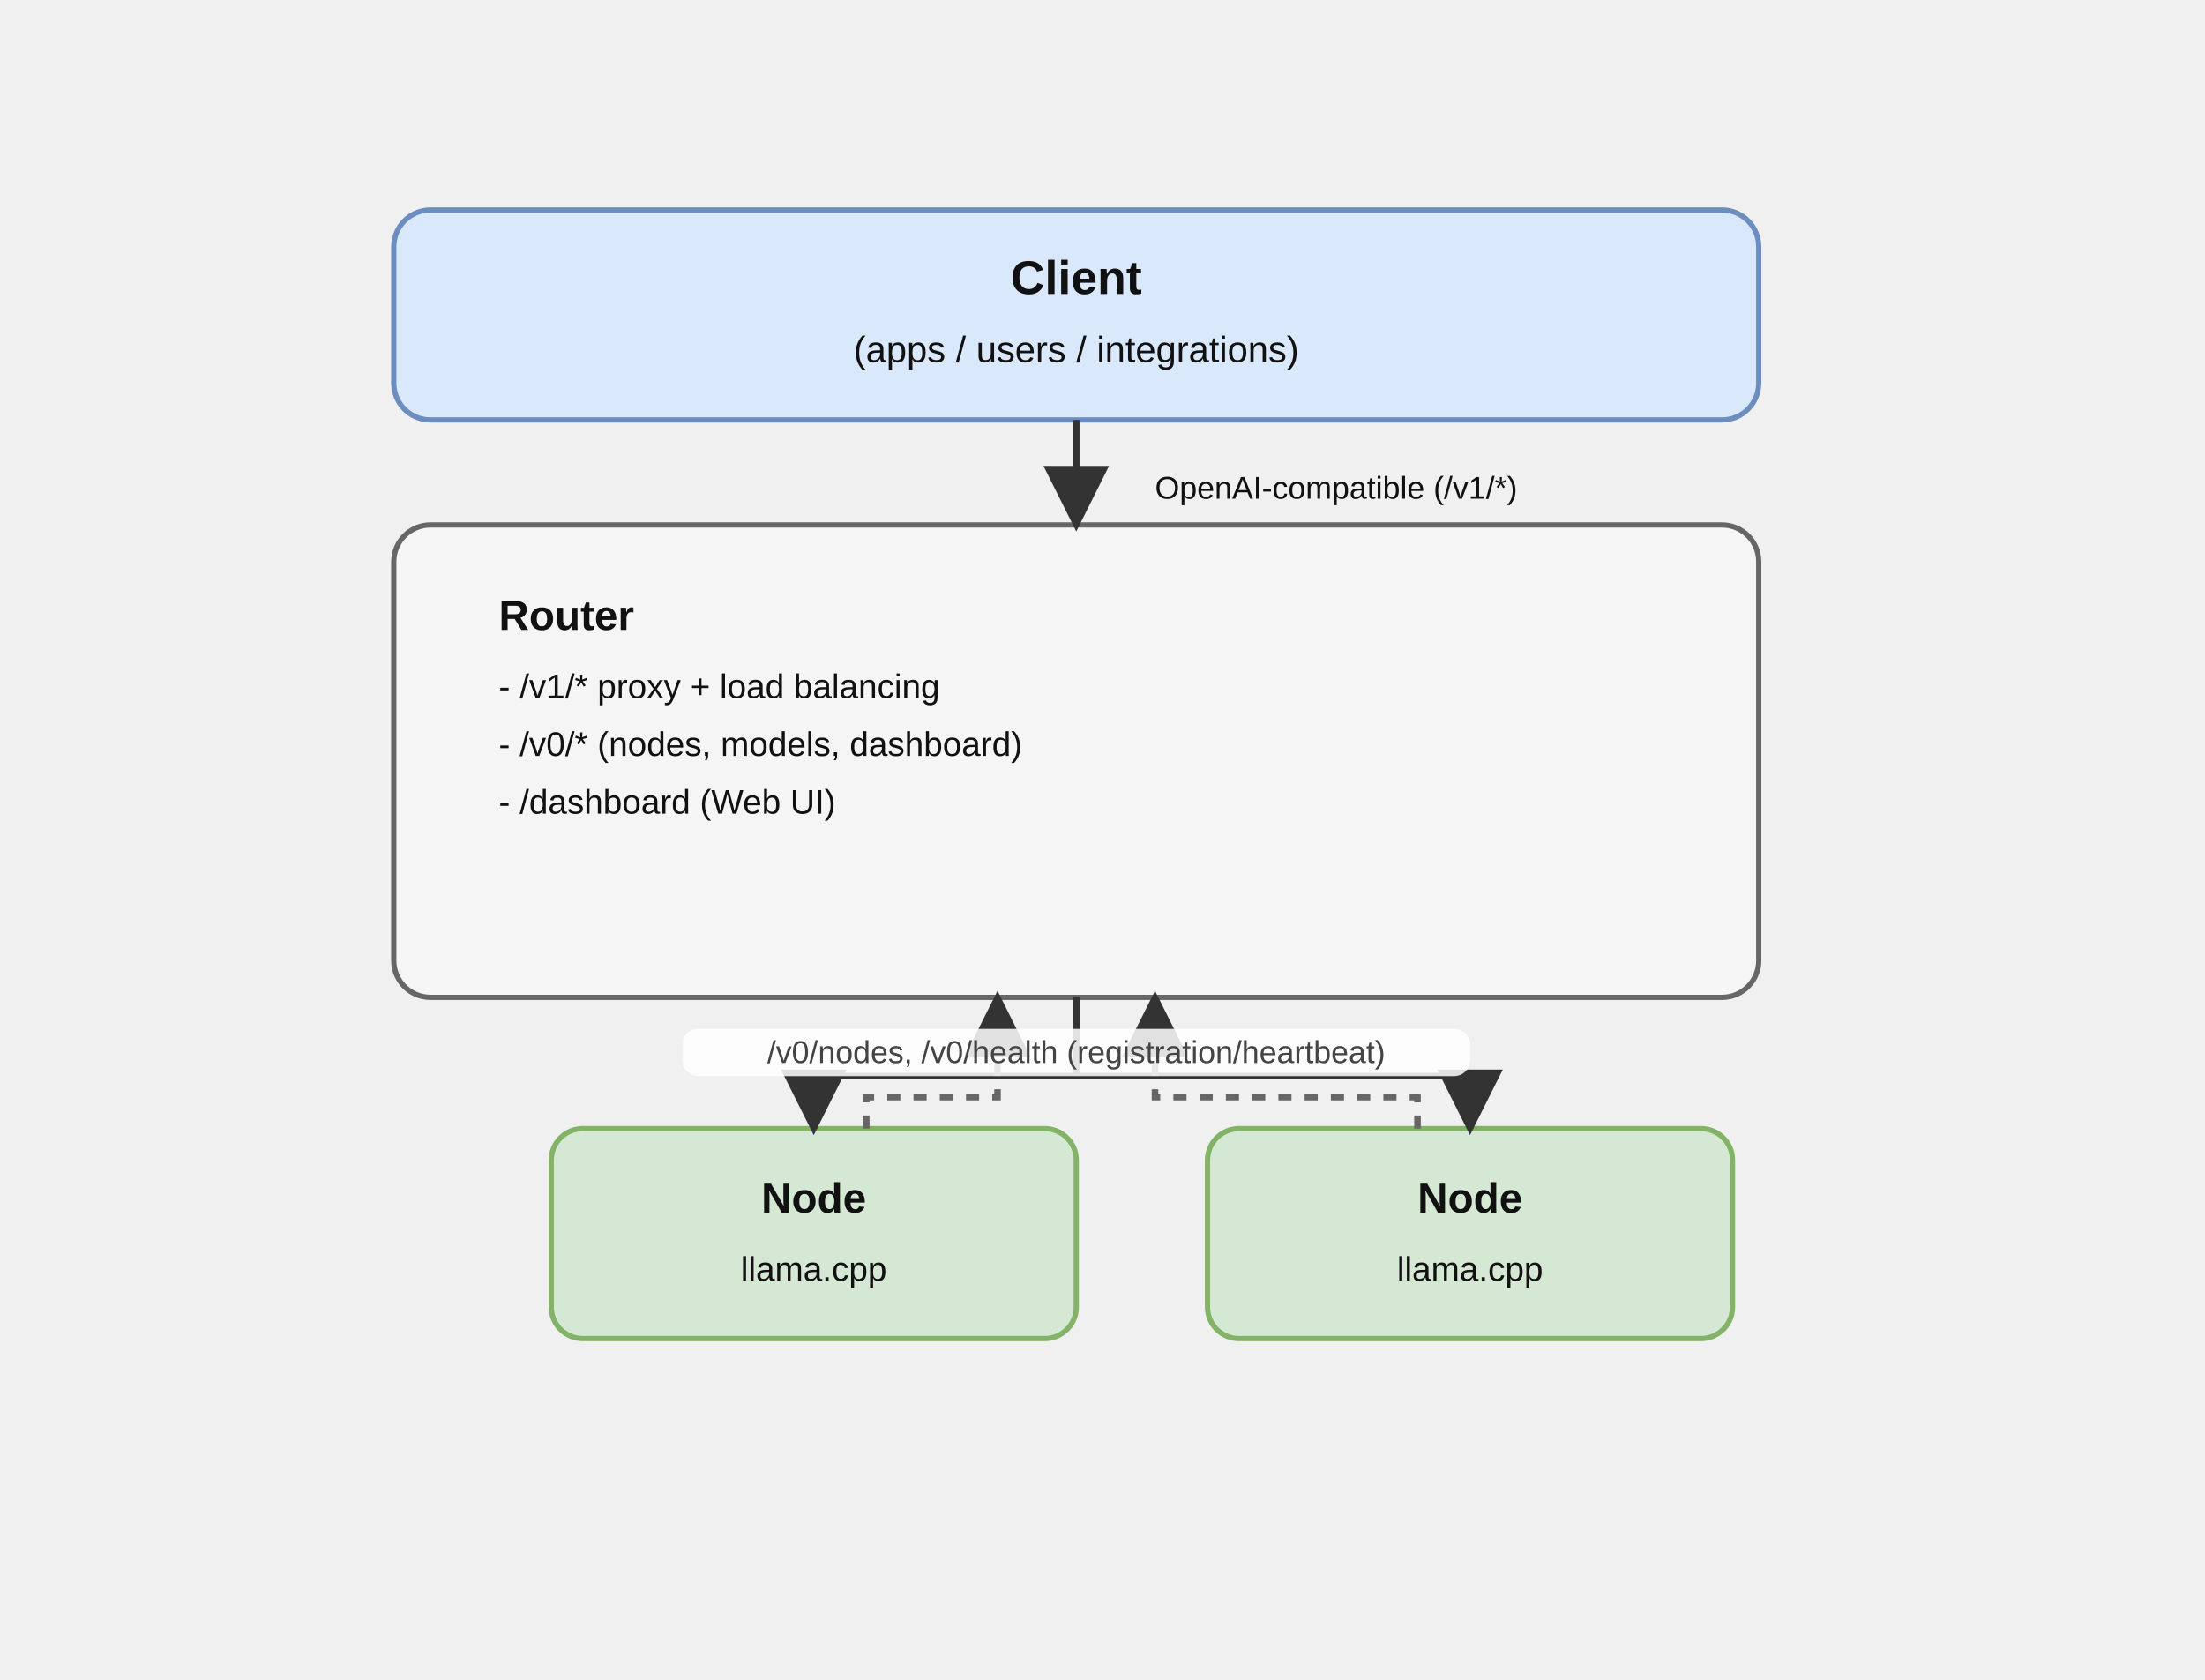
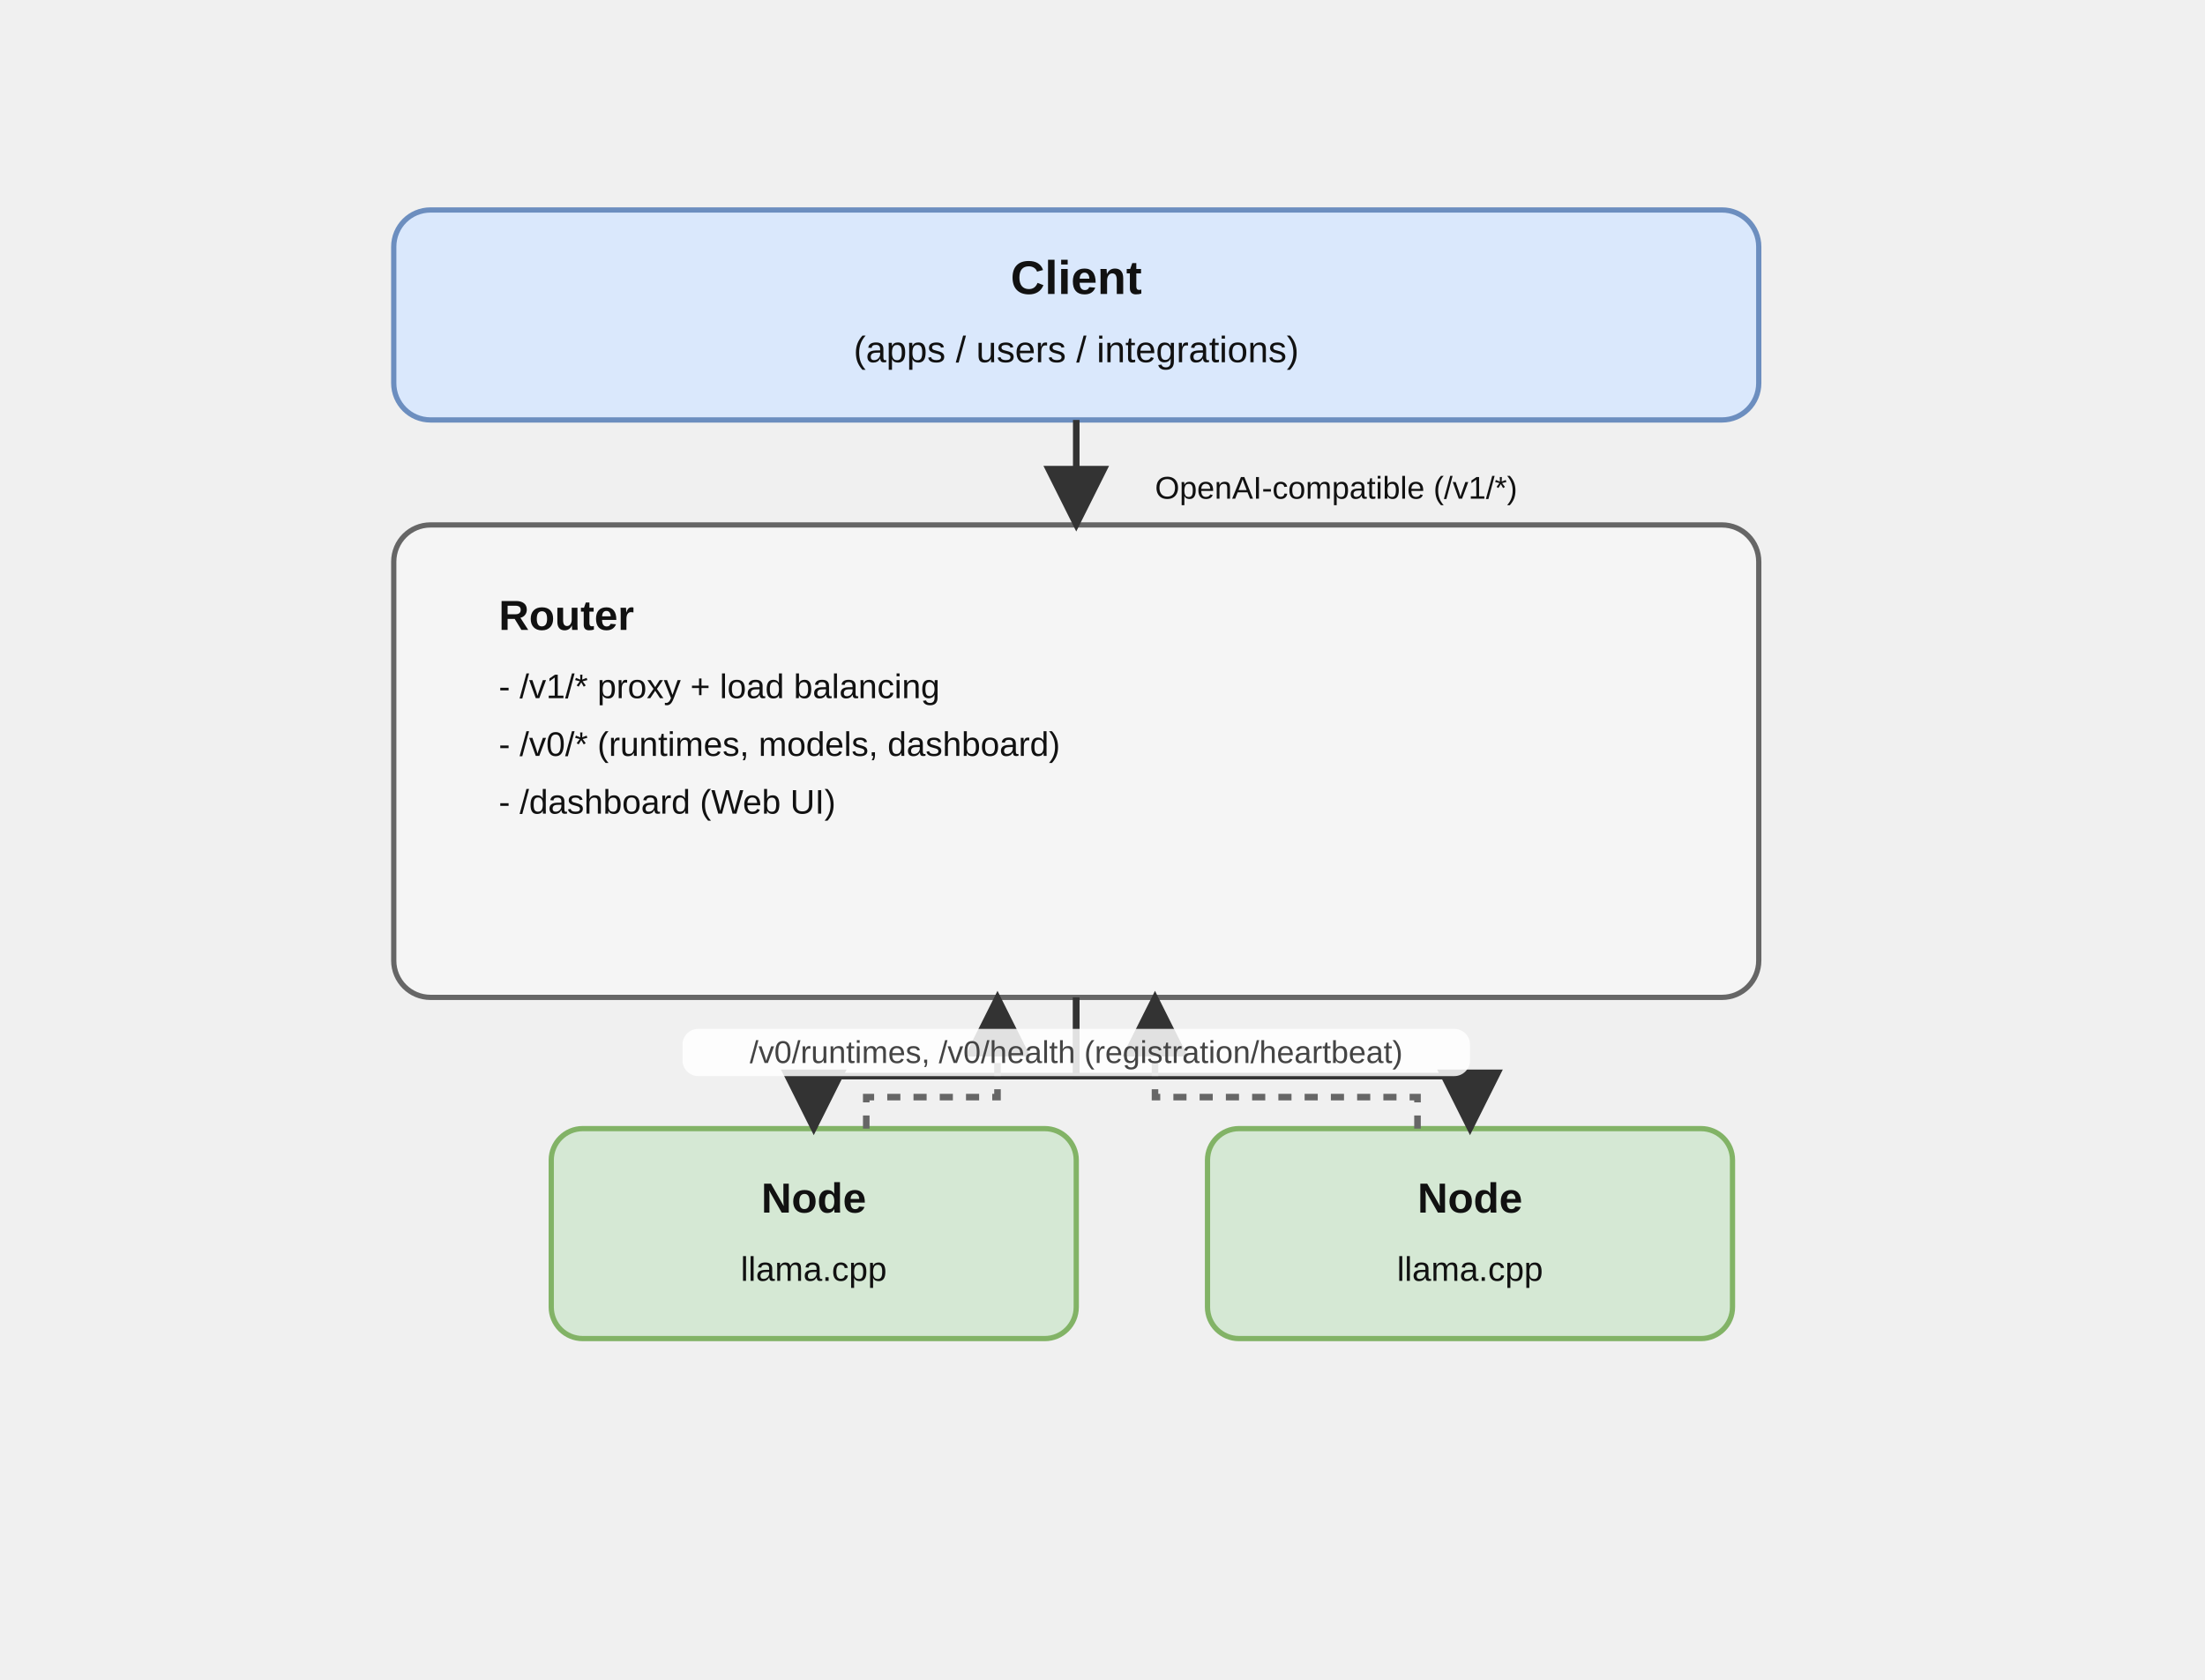
<svg xmlns="http://www.w3.org/2000/svg" width="840" height="640" viewBox="0 0 840 640">
  <defs>
    <marker id="arrow" markerWidth="10" markerHeight="10" refX="9" refY="5" orient="auto" markerUnits="strokeWidth">
      <path d="M0,0 L10,5 L0,10 Z" fill="#333333" />
    </marker>
  </defs>
  <rect x="150" y="80" width="520" height="80" rx="14" ry="14" fill="#dae8fc" stroke="#6c8ebf" stroke-width="2" />
  <text x="410" y="112" font-family="Noto Sans JP, Arial, sans-serif" font-size="18" font-weight="600" text-anchor="middle" fill="#111111">Client</text>
  <text x="410" y="138" font-family="Noto Sans JP, Arial, sans-serif" font-size="14" text-anchor="middle" fill="#111111">(apps / users / integrations)</text>
  <rect x="150" y="200" width="520" height="180" rx="14" ry="14" fill="#f5f5f5" stroke="#666666" stroke-width="2" />
  <text x="190" y="240" font-family="Noto Sans JP, Arial, sans-serif" font-size="16" font-weight="600" text-anchor="start" fill="#111111">Router</text>
  <text x="190" y="266" font-family="Noto Sans JP, Arial, sans-serif" font-size="13" text-anchor="start" fill="#111111">- /v1/* proxy + load balancing</text>
-   <text x="190" y="288" font-family="Noto Sans JP, Arial, sans-serif" font-size="13" text-anchor="start" fill="#111111">- /v0/* (nodes, models, dashboard)</text>
+   <text x="190" y="288" font-family="Noto Sans JP, Arial, sans-serif" font-size="13" text-anchor="start" fill="#111111">- /v0/* (runtimes, models, dashboard)</text>
  <text x="190" y="310" font-family="Noto Sans JP, Arial, sans-serif" font-size="13" text-anchor="start" fill="#111111">- /dashboard (Web UI)</text>
  <rect x="210" y="430" width="200" height="80" rx="12" ry="12" fill="#d5e8d4" stroke="#82b366" stroke-width="2" />
  <text x="310" y="462" font-family="Noto Sans JP, Arial, sans-serif" font-size="16" font-weight="600" text-anchor="middle" fill="#111111">Node</text>
  <text x="310" y="488" font-family="Noto Sans JP, Arial, sans-serif" font-size="13" text-anchor="middle" fill="#111111">llama.cpp</text>
  <rect x="460" y="430" width="200" height="80" rx="12" ry="12" fill="#d5e8d4" stroke="#82b366" stroke-width="2" />
  <text x="560" y="462" font-family="Noto Sans JP, Arial, sans-serif" font-size="16" font-weight="600" text-anchor="middle" fill="#111111">Node</text>
  <text x="560" y="488" font-family="Noto Sans JP, Arial, sans-serif" font-size="13" text-anchor="middle" fill="#111111">llama.cpp</text>
  <path d="M410 160 L410 200" fill="none" stroke="#333333" stroke-width="2.5" marker-end="url(#arrow)" />
  <text x="440" y="190" font-family="Noto Sans JP, Arial, sans-serif" font-size="12" text-anchor="start" fill="#111111">OpenAI-compatible (/v1/*)</text>
  <path d="M410 380 L410 410 L310 410 L310 430" fill="none" stroke="#333333" stroke-width="2.5" marker-end="url(#arrow)" />
  <path d="M410 380 L410 410 L560 410 L560 430" fill="none" stroke="#333333" stroke-width="2.5" marker-end="url(#arrow)" />
  <path d="M330 430 L330 418 L380 418 L380 380" fill="none" stroke="#666666" stroke-width="2.5" stroke-dasharray="5 5" marker-end="url(#arrow)" />
  <path d="M540 430 L540 418 L440 418 L440 380" fill="none" stroke="#666666" stroke-width="2.5" stroke-dasharray="5 5" marker-end="url(#arrow)" />
  <rect x="260" y="392" width="300" height="18" rx="6" ry="6" fill="#ffffff" stroke="none" opacity="0.85" />
-   <text x="410" y="405" font-family="Noto Sans JP, Arial, sans-serif" font-size="12" text-anchor="middle" fill="#444444">/v0/nodes, /v0/health (registration/heartbeat)</text>
+   <text x="410" y="405" font-family="Noto Sans JP, Arial, sans-serif" font-size="12" text-anchor="middle" fill="#444444">/v0/runtimes, /v0/health (registration/heartbeat)</text>
</svg>
